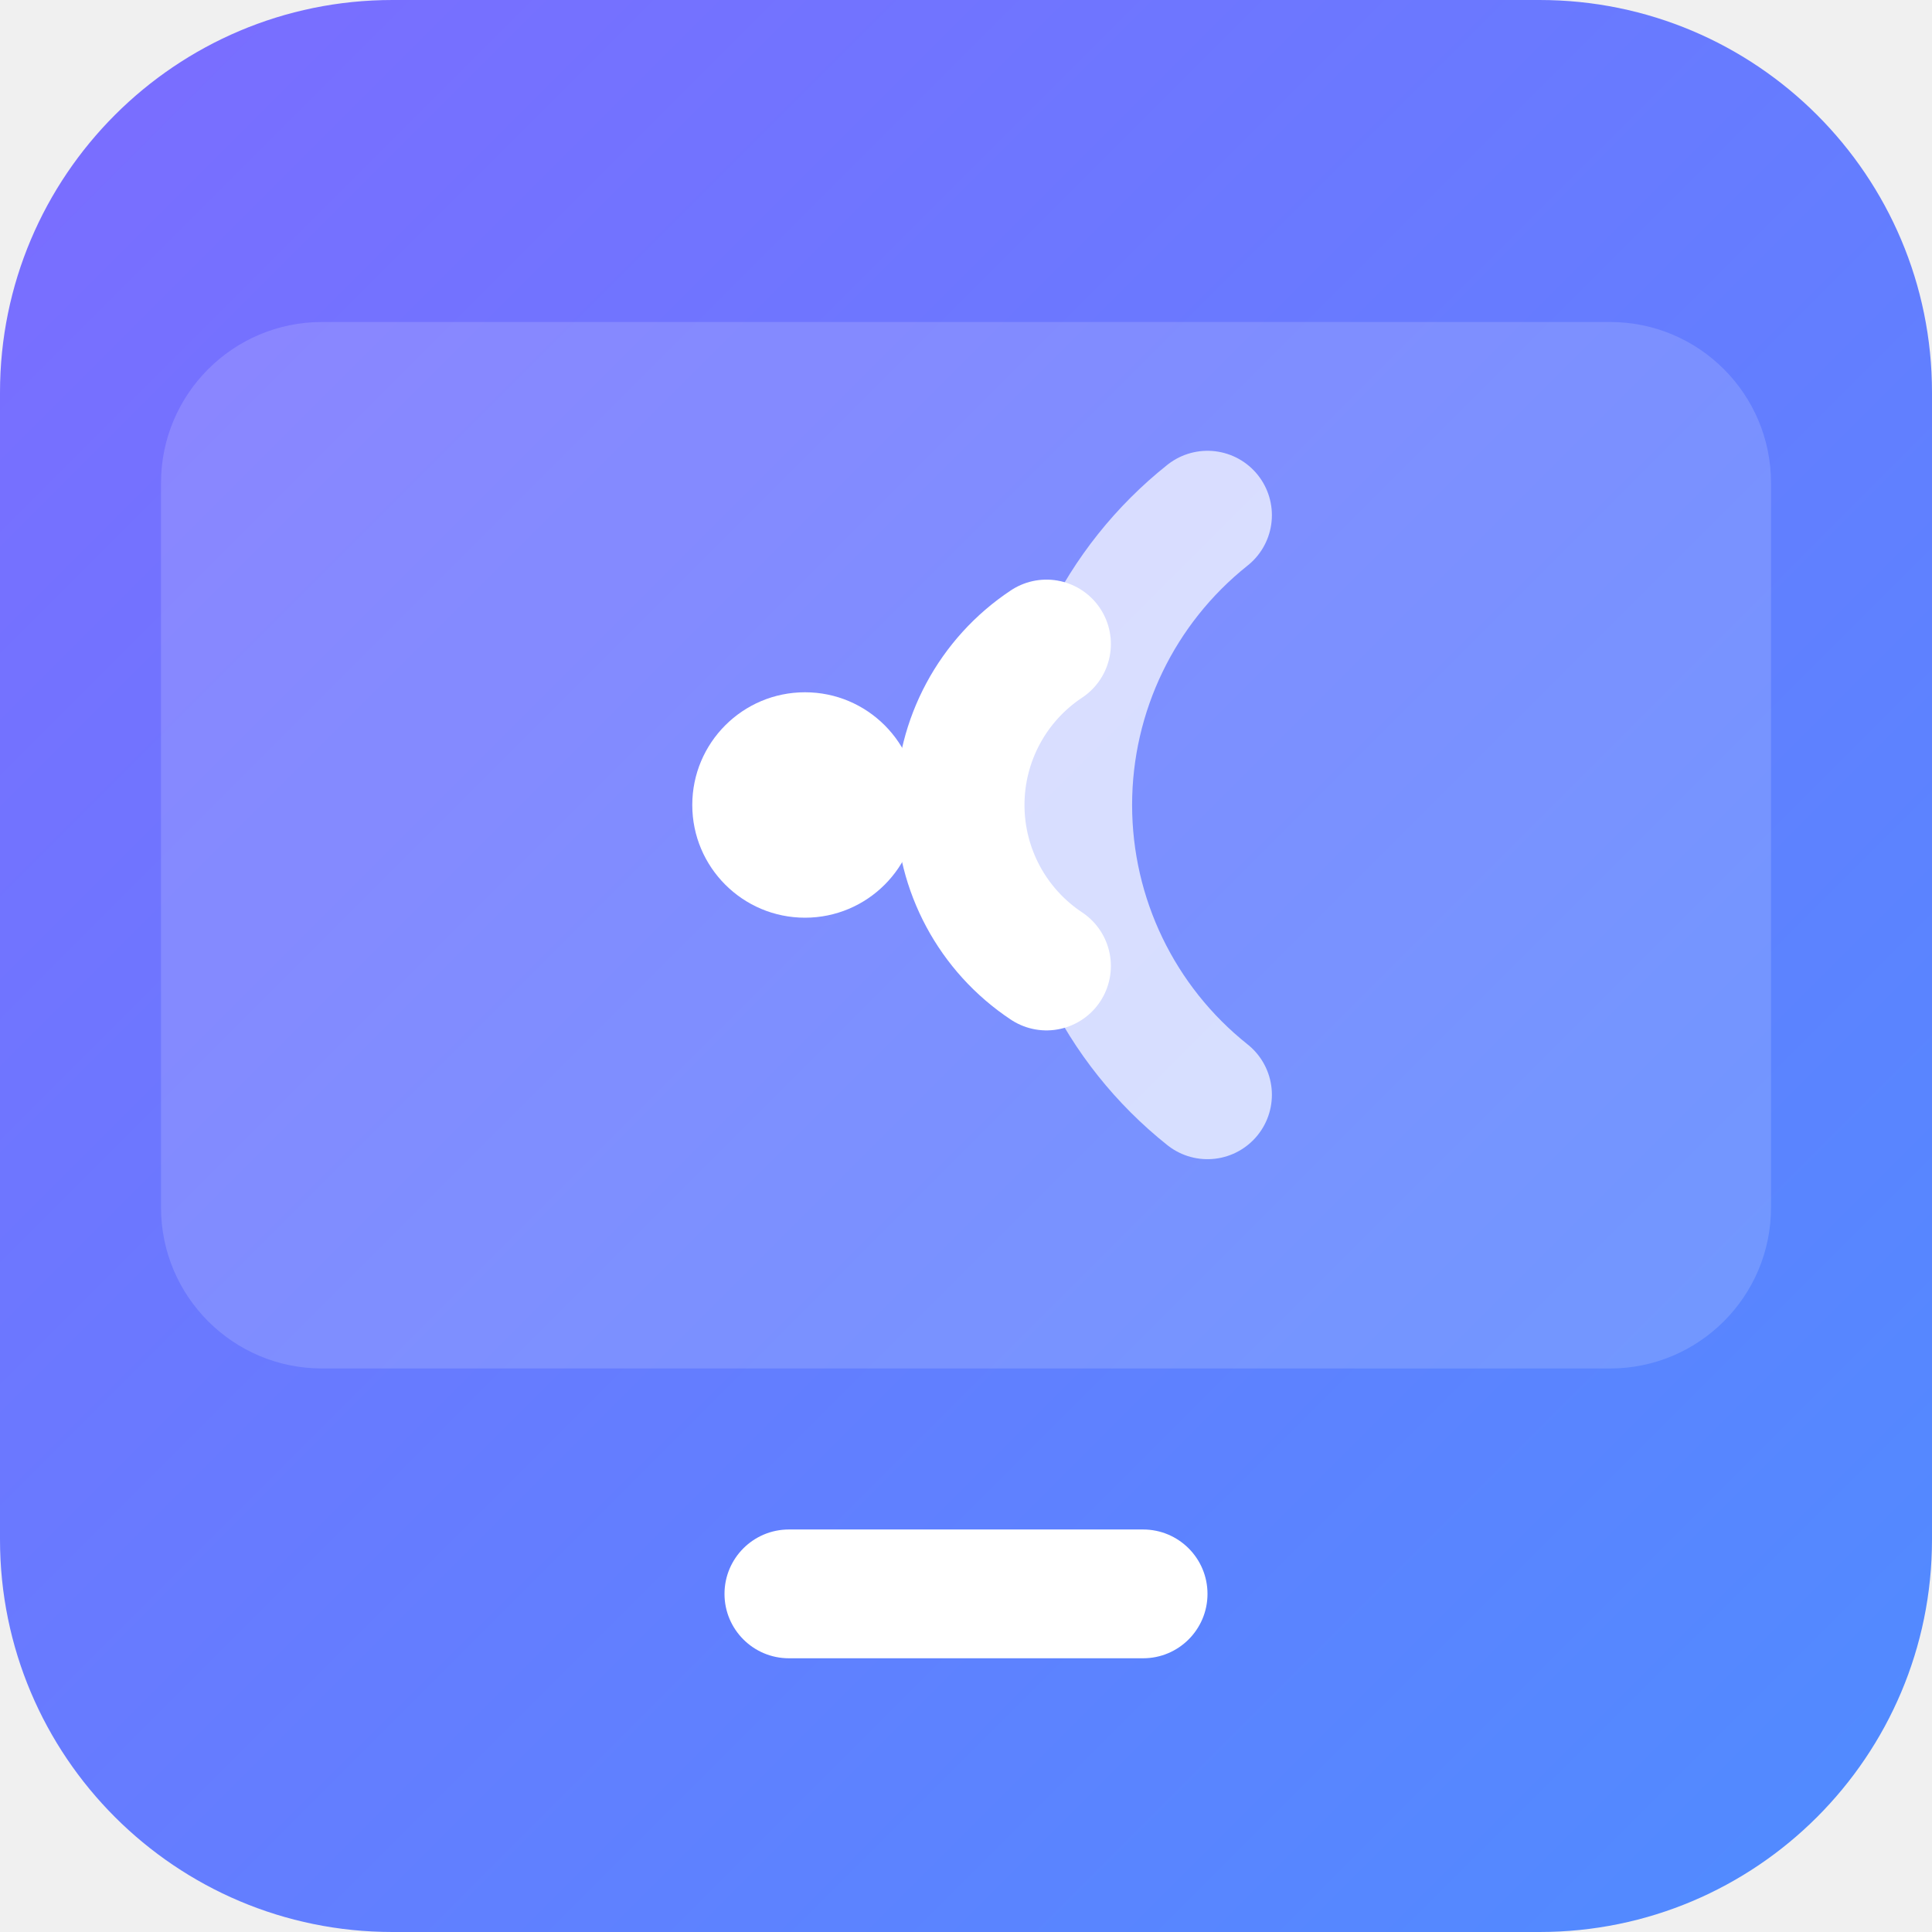
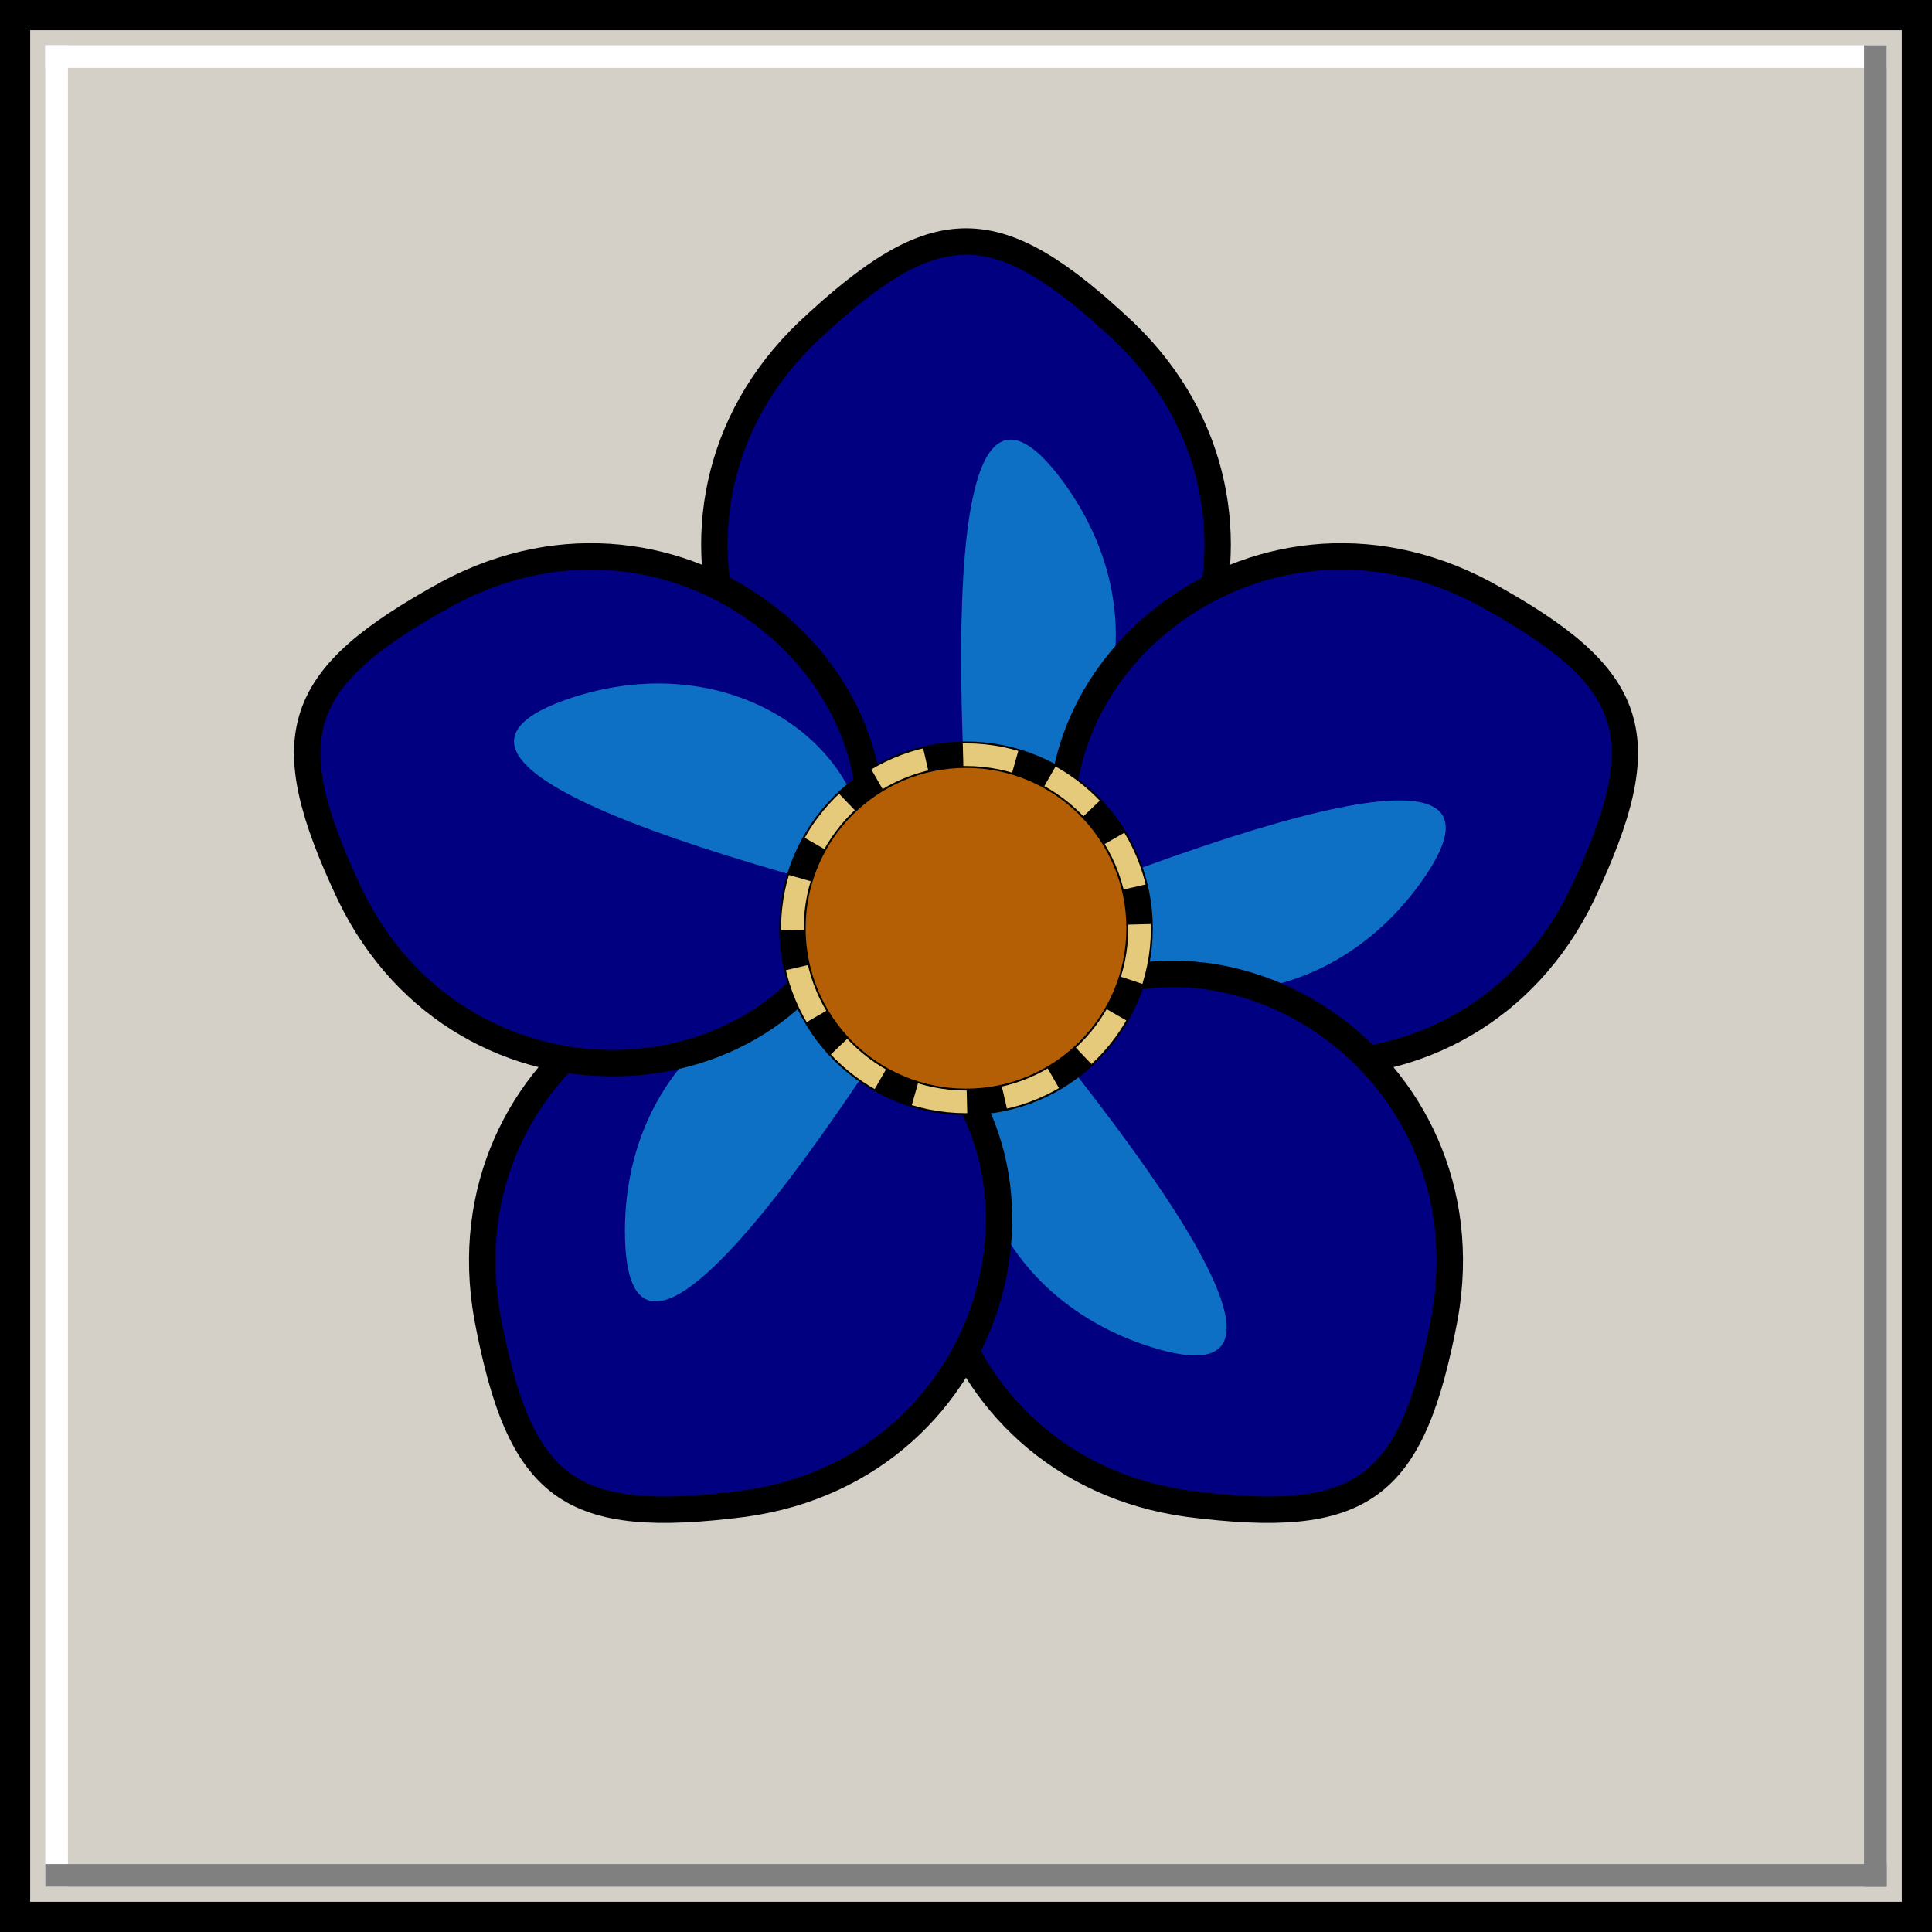
<svg xmlns="http://www.w3.org/2000/svg" width="512" height="512" viewBox="0 0 512 512">
-   <defs>
-     <linearGradient id="bg" x1="0" y1="0" x2="1" y2="1">
-       <stop offset="0" stop-color="#7c6cff" />
-       <stop offset="1" stop-color="#4f8cff" />
-     </linearGradient>
-   </defs>
-   <rect width="512" height="512" rx="104" fill="url(#bg)" />
-   <rect x="42.67" y="85.33" width="426.67" height="277.33" rx="42.67" fill="#ffffff" fill-opacity="0.15" />
-   <rect x="192" y="405.33" width="128" height="34.13" rx="17.07" fill="#ffffff" />
-   <path d="M277.33 256 a51.2 51.2 0 0 1 0 -85.33" stroke="#ffffff" stroke-width="34.13" stroke-linecap="round" fill="none" />
-   <path d="M320 290.13 a98.13 98.13 0 0 1 0 -153.6" stroke="#ffffff" stroke-width="34.13" stroke-linecap="round" fill="none" opacity="0.7" />
-   <circle cx="213.33" cy="213.33" r="29.87" fill="#ffffff" />
+   <rect x="4" y="4" width="504" height="504" fill="#d4d0c8" stroke="#000000" stroke-width="8" />
+   <rect x="12" y="12" width="488" height="6" fill="#ffffff" />
+   <rect x="12" y="12" width="6" height="488" fill="#ffffff" />
+   <rect x="12" y="494" width="488" height="6" fill="#808080" />
+   <rect x="494" y="12" width="6" height="488" fill="#808080" />
+   <g transform="translate(256 246)">
+     <g id="petal">
+       <path d="M0 -30 C 60 -30, 92 -110, 42 -158 C 8 -190, -8 -190, -42 -158 C -92 -110, -60 -30, 0 -30 Z" fill="#000080" stroke="#000000" stroke-width="7" />
+       <path d="M0 -30 C 34 -30, 55 -78, 26 -118 C 10 -140, -6 -140, 0 -30 Z" fill="#1084d0" opacity="0.85" />
+     </g>
+     <use href="#petal" transform="rotate(72)" />
+     <use href="#petal" transform="rotate(144)" />
+     <use href="#petal" transform="rotate(216)" />
+     <use href="#petal" transform="rotate(288)" />
+     <circle r="46" fill="#b45f06" stroke="#000000" stroke-width="7" />
+     <circle r="46" fill="none" stroke="#ffe08a" stroke-width="6" stroke-dasharray="14 10" opacity="0.9" />
+   </g>
</svg>
